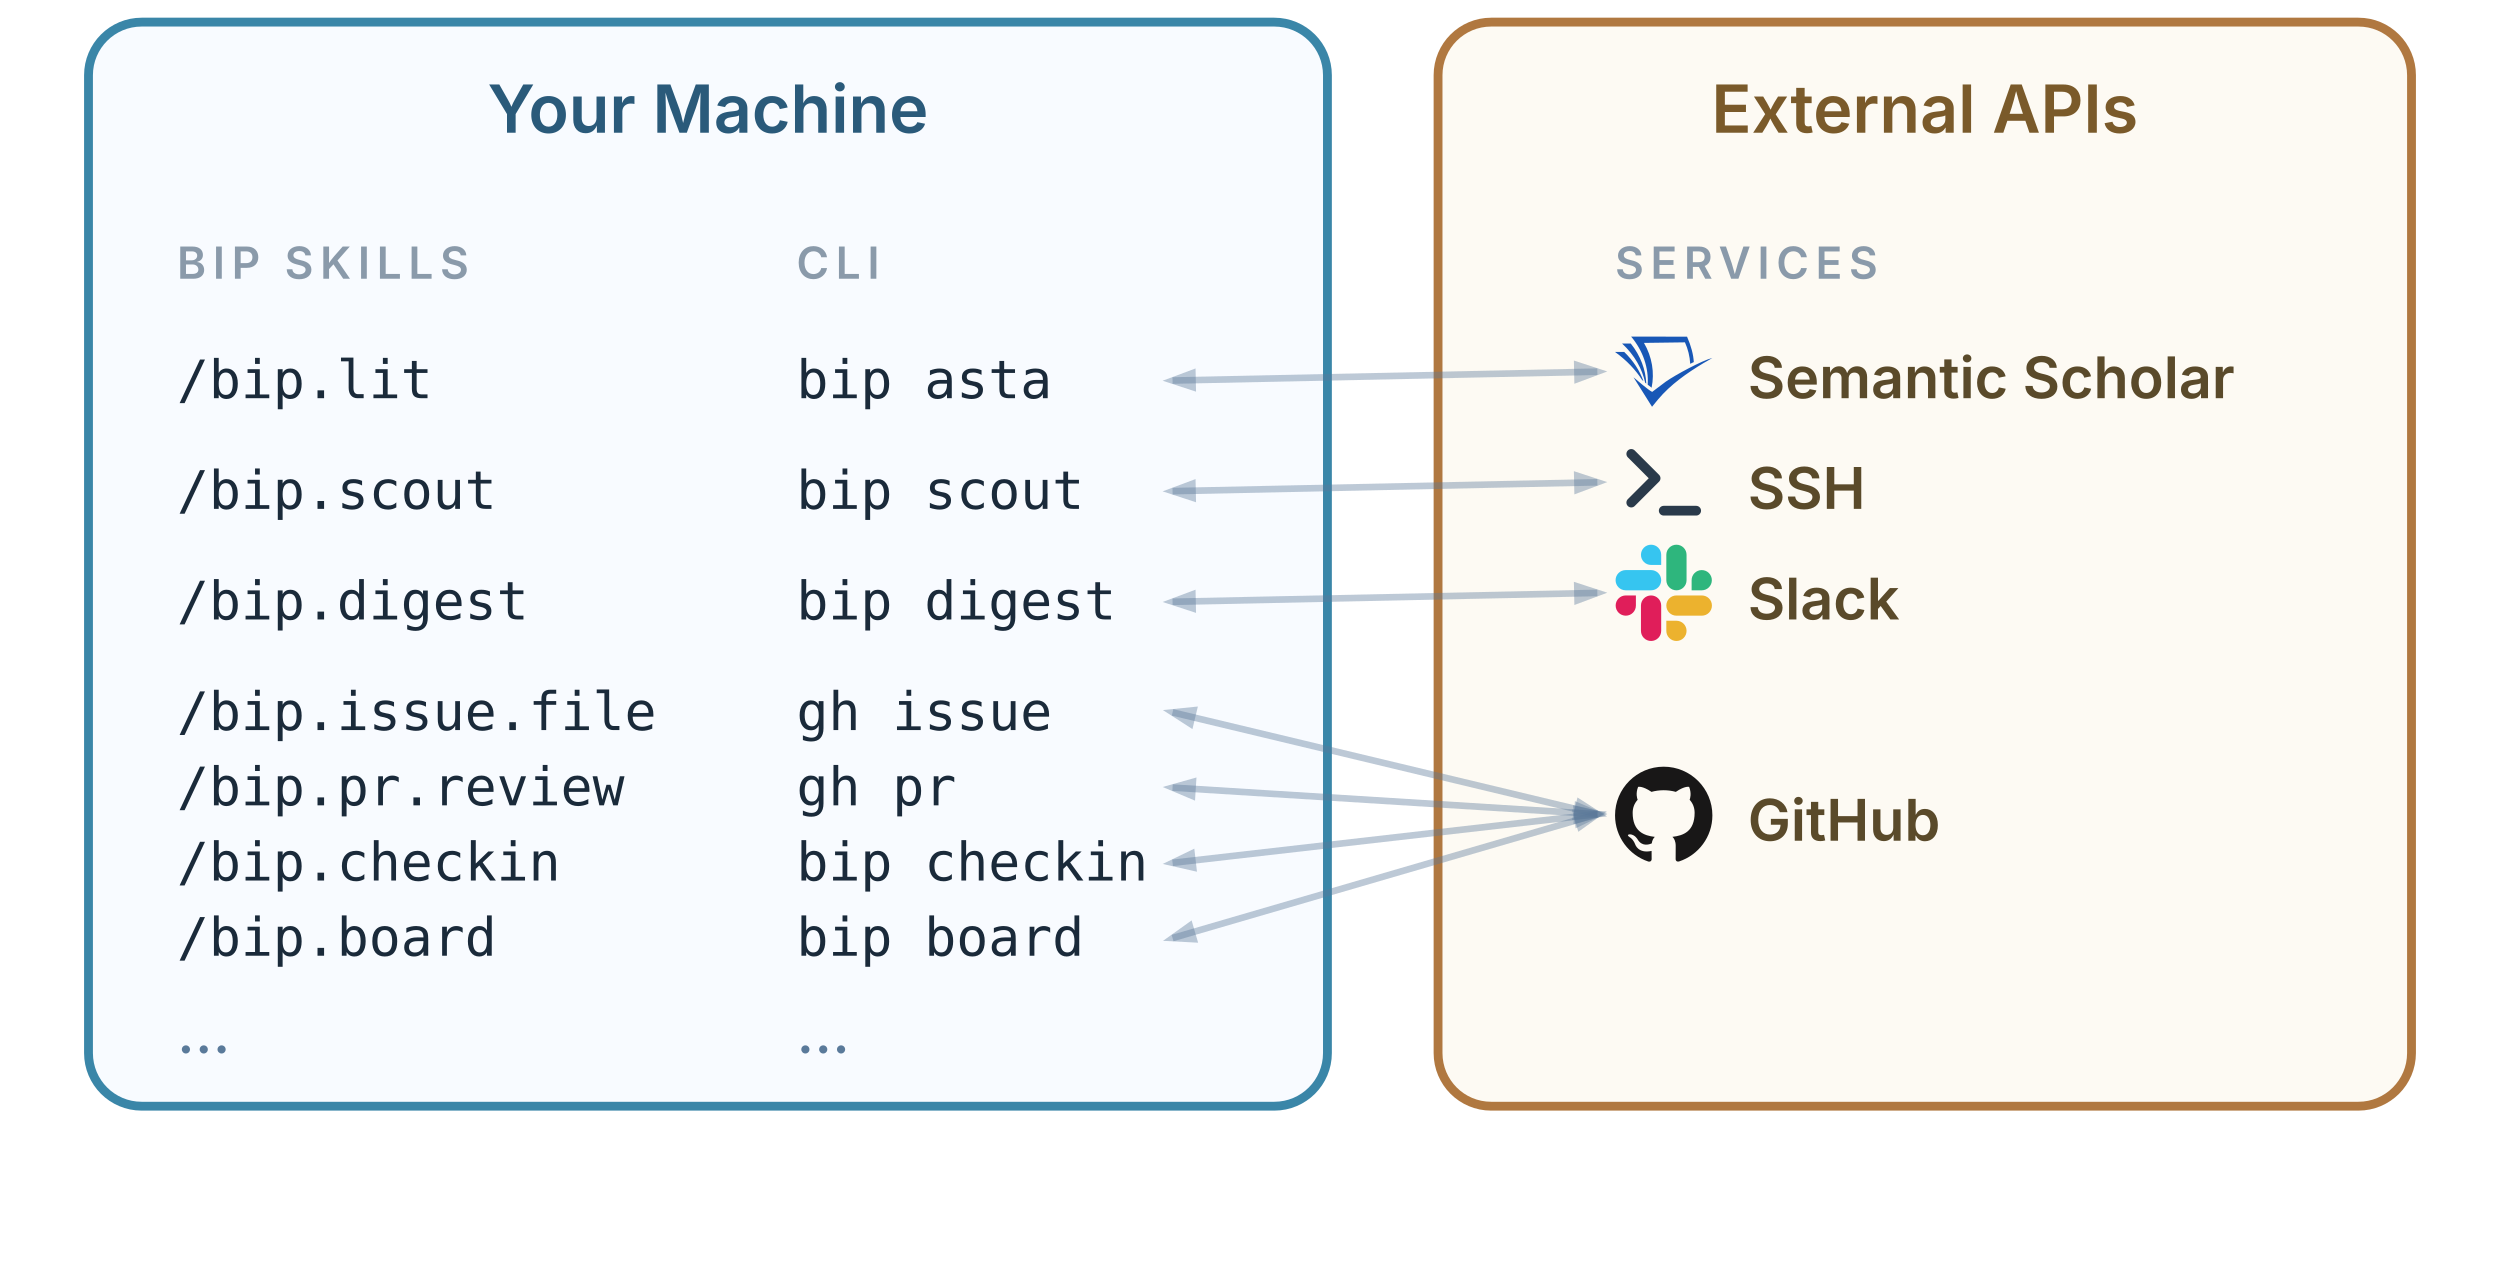
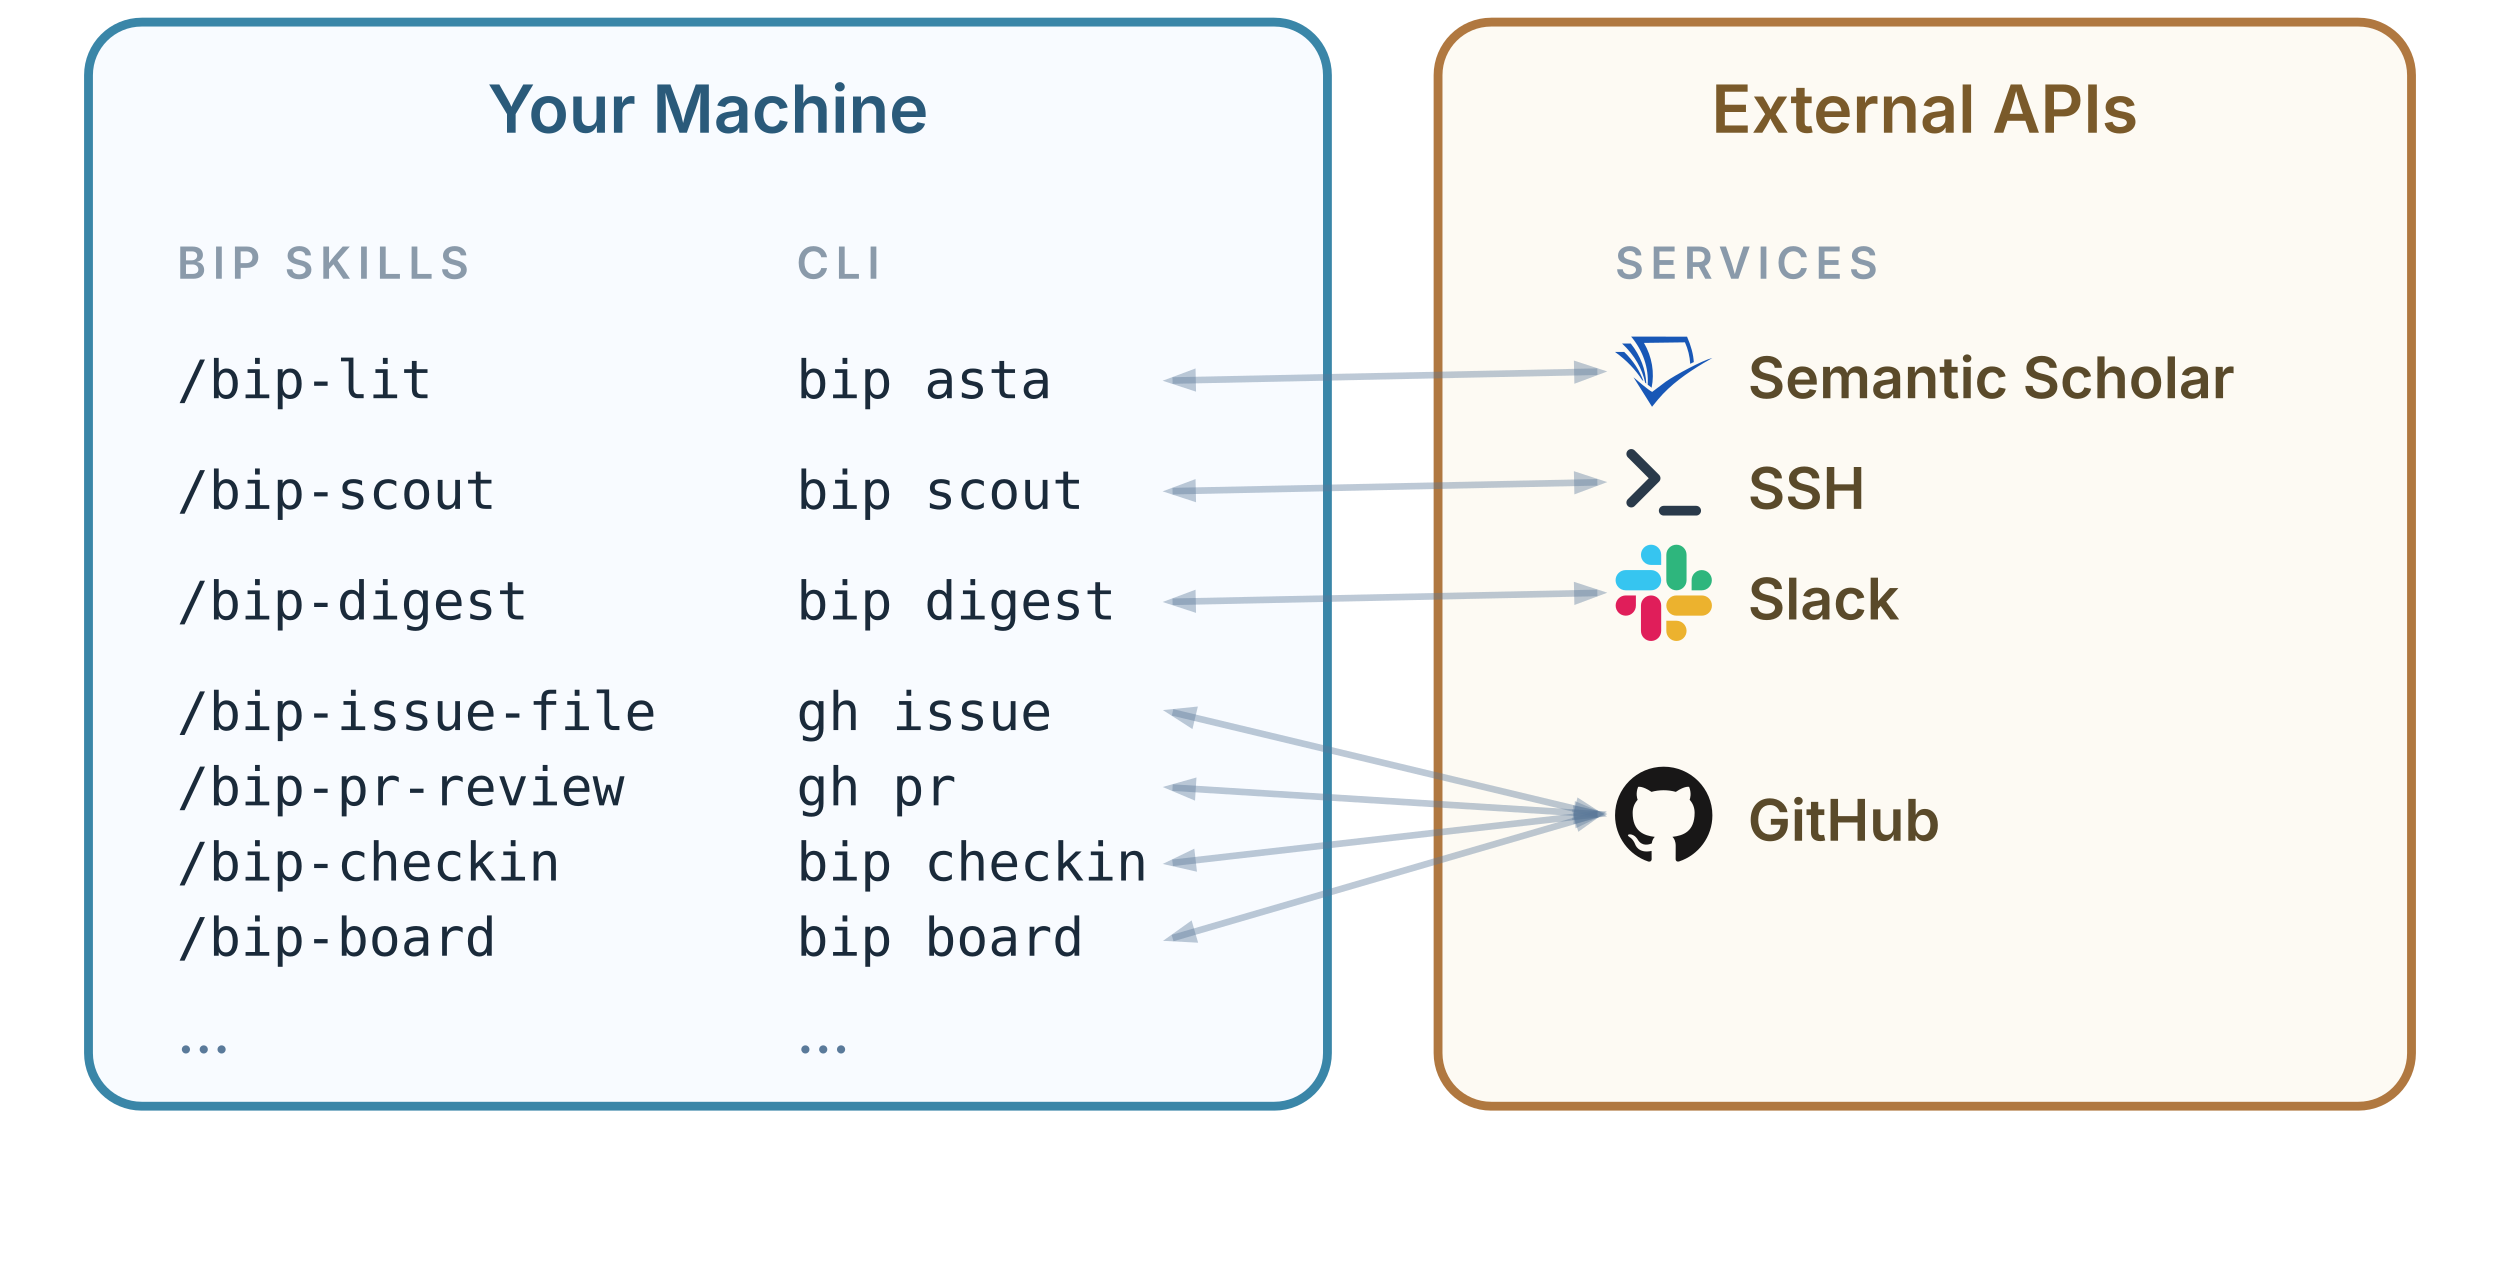
<svg xmlns="http://www.w3.org/2000/svg" viewBox="0 35 565 290" font-family="Inter, 'SF Pro Display', system-ui, -apple-system, sans-serif" font-size="13" version="1.1">
  <defs>
    <style>.mono { font-family: 'Monaspace Neon', 'JetBrains Mono', 'SF Mono', 'Cascadia Code', 'Fira Code', monospace; }
.humanist { font-family: 'Monaspace Argon', 'Monaspace Argon Var', Inter, system-ui, sans-serif; }
.phase-label { font-family: 'Monaspace Argon', 'Monaspace Argon Var', Inter, system-ui, sans-serif; font-size: 10px; font-weight: 600; fill: #8a9aaa; letter-spacing: 1.5px; }
.box-title { font-family: 'Monaspace Argon', 'Monaspace Argon Var', Inter, system-ui, sans-serif; font-size: 15px; font-weight: 600; }
.item { font-size: 12px; fill: #1a2a3a; }
.service { font-family: 'Monaspace Argon', 'Monaspace Argon Var', Inter, system-ui, sans-serif; font-size: 13px; font-weight: 600; fill: #5a4a2a; }
.arrow { stroke: #5a7a9a; stroke-width: 1.5; stroke-opacity: 0.4; }
</style>
    <marker id="arr2" viewBox="0 0 10 7" refX="7" refY="3.5" markerWidth="5" markerHeight="3.5" orient="auto-start-reverse">
      <path d="M 0 0 L 10 3.5 L 0 7 z" fill="#5a7a9a" fill-opacity="0.4" />
    </marker>
    <symbol id="logo-ss" viewBox="0 0 24 24">
      <path fill="#1857B6" d="M24 8.609c-.848.536-1.436.83-2.146 1.245-4.152 2.509-8.15 5.295-11.247 8.981l-1.488 1.817-4.568-7.268c1.021.814 3.564 3.098 4.603 3.599l3.356-2.526c2.336-1.644 8.946-5.226 11.49-5.848ZM8.046 15.201c.346.277.692.537.969.744.761-3.668.121-7.613-1.886-11.039 3.374-.052 6.731-.087 10.105-.139a14.794 14.794 0 0 1 1.298 5.295c.294-.156.588-.294.883-.433-.104-1.868-.641-3.91-1.662-6.263-4.602-.018-9.188-.018-13.79-.018 2.993 3.547 4.36 7.839 4.083 11.853Zm-.623-.484c.087.086.191.155.277.225-.138-3.409-1.419-6.887-3.824-9.881H1.73c3.098 2.855 4.984 6.299 5.693 9.656Zm-.744-.658c.104.087.208.173.329.277-.9-2.526-2.492-5.018-4.741-7.198H0c2.89 2.076 5.122 4.481 6.679 6.921Z" />
    </symbol>
    <symbol id="logo-ssh" viewBox="0 0 24 24">
      <g fill="none" stroke="#2a3a4a" stroke-width="2.4" stroke-linecap="round" stroke-linejoin="round">
        <path d="M12 19h8" />
        <path d="m4 17 6-6-6-6" />
      </g>
    </symbol>
    <symbol id="logo-slack" viewBox="0 0 127 127">
      <path d="M27.2 80c0 7.3-5.9 13.2-13.2 13.2C6.7 93.2.8 87.3.8 80c0-7.3 5.9-13.2 13.2-13.2h13.2V80zm6.6 0c0-7.3 5.9-13.2 13.2-13.2 7.3 0 13.2 5.9 13.2 13.2v33c0 7.3-5.9 13.2-13.2 13.2-7.3 0-13.2-5.9-13.2-13.2V80z" fill="#E01E5A" />
      <path d="M47 27c-7.3 0-13.2-5.9-13.2-13.2C33.8 6.5 39.7.6 47 .6c7.3 0 13.2 5.9 13.2 13.2V27H47zm0 6.7c7.3 0 13.2 5.9 13.2 13.2 0 7.3-5.9 13.2-13.2 13.2H13.9C6.6 60.1.7 54.2.7 46.9c0-7.3 5.9-13.2 13.2-13.2H47z" fill="#36C5F0" />
      <path d="M99.9 46.9c0-7.3 5.9-13.2 13.2-13.2 7.3 0 13.2 5.9 13.2 13.2 0 7.3-5.9 13.2-13.2 13.2H99.9V46.9zm-6.6 0c0 7.3-5.9 13.2-13.2 13.2-7.3 0-13.2-5.9-13.2-13.2V13.8C66.9 6.5 72.8.6 80.1.6c7.3 0 13.2 5.9 13.2 13.2v33.1z" fill="#2EB67D" />
      <path d="M80.1 99.8c7.3 0 13.2 5.9 13.2 13.2 0 7.3-5.9 13.2-13.2 13.2-7.3 0-13.2-5.9-13.2-13.2V99.8h13.2zm0-6.6c-7.3 0-13.2-5.9-13.2-13.2 0-7.3 5.9-13.2 13.2-13.2h33.1c7.3 0 13.2 5.9 13.2 13.2 0 7.3-5.9 13.2-13.2 13.2H80.1z" fill="#ECB22E" />
    </symbol>
    <symbol id="logo-github" viewBox="0 0 24 24">
      <path fill="#181717" d="M12 .297c-6.63 0-12 5.373-12 12 0 5.303 3.438 9.8 8.205 11.385.6.113.82-.258.82-.577 0-.285-.01-1.04-.015-2.04-3.338.724-4.042-1.61-4.042-1.61C4.422 18.07 3.633 17.7 3.633 17.7c-1.087-.744.084-.729.084-.729 1.205.084 1.838 1.236 1.838 1.236 1.07 1.835 2.809 1.305 3.495.998.108-.776.417-1.305.76-1.605-2.665-.3-5.466-1.332-5.466-5.93 0-1.31.465-2.38 1.235-3.22-.135-.303-.54-1.523.105-3.176 0 0 1.005-.322 3.3 1.23.96-.267 1.98-.399 3-.405 1.02.006 2.04.138 3 .405 2.28-1.552 3.285-1.23 3.285-1.23.645 1.653.24 2.873.12 3.176.765.84 1.23 1.91 1.23 3.22 0 4.61-2.805 5.625-5.475 5.92.42.36.81 1.096.81 2.22 0 1.606-.015 2.896-.015 3.286 0 .315.21.69.825.57C20.565 22.092 24 17.592 24 12.297c0-6.627-5.373-12-12-12" />
    </symbol>
  </defs>
  <rect x="20" y="40" width="280" height="245" rx="12" fill="#f8fbff" stroke="#3a86a8" stroke-width="2" />
  <text x="160" y="65" text-anchor="middle" class="box-title" fill="#2a5a7a">Your Machine</text>
  <text x="40" y="98" class="phase-label">BIP SKILLS</text>
  <text x="180" y="98" class="phase-label">CLI</text>
  <g class="mono">
-     <text x="40" y="125" class="item">/bip.lit</text>
+     <text x="40" y="125" class="item">/bip-lit</text>
    <text x="180" y="125" class="item">bip asta</text>
  </g>
  <g class="mono">
-     <text x="40" y="150" class="item">/bip.scout</text>
+     <text x="40" y="150" class="item">/bip-scout</text>
    <text x="180" y="150" class="item">bip scout</text>
  </g>
  <g class="mono">
-     <text x="40" y="175" class="item">/bip.digest</text>
+     <text x="40" y="175" class="item">/bip-digest</text>
    <text x="180" y="175" class="item">bip digest</text>
  </g>
  <g class="mono">
-     <text x="40" y="200" class="item">/bip.issue.file</text>
+     <text x="40" y="200" class="item">/bip-issue-file</text>
    <text x="180" y="200" class="item">gh issue</text>
-     <text x="40" y="217" class="item">/bip.pr.review</text>
+     <text x="40" y="217" class="item">/bip-pr-review</text>
    <text x="180" y="217" class="item">gh pr</text>
-     <text x="40" y="234" class="item">/bip.checkin</text>
+     <text x="40" y="234" class="item">/bip-checkin</text>
    <text x="180" y="234" class="item">bip checkin</text>
-     <text x="40" y="251" class="item">/bip.board</text>
+     <text x="40" y="251" class="item">/bip-board</text>
    <text x="180" y="251" class="item">bip board</text>
  </g>
  <text x="40" y="273" font-size="14" fill="#5a7a9a" letter-spacing="2">…</text>
  <text x="180" y="273" font-size="14" fill="#5a7a9a" letter-spacing="2">…</text>
  <rect x="325" y="40" width="220" height="245" rx="12" fill="#fdfaf3" stroke="#b07840" stroke-width="2" />
  <text x="435" y="65" text-anchor="middle" class="box-title" fill="#7a5a2a">External APIs</text>
  <text x="365" y="98" class="phase-label">SERVICES</text>
  <use href="#logo-ss" x="365" y="108" width="22" height="22" />
  <text x="395" y="125" class="service">Semantic Scholar</text>
  <use href="#logo-ssh" x="365" y="133" width="22" height="22" />
  <text x="395" y="150" class="service">SSH</text>
  <use href="#logo-slack" x="365" y="158" width="22" height="22" />
  <text x="395" y="175" class="service">Slack</text>
  <use href="#logo-github" x="365" y="208" width="22" height="22" />
  <text x="395" y="225" class="service">GitHub</text>
  <line x1="265" y1="121" x2="361" y2="119" class="arrow" marker-start="url(#arr2)" marker-end="url(#arr2)" />
  <line x1="265" y1="146" x2="361" y2="144" class="arrow" marker-start="url(#arr2)" marker-end="url(#arr2)" />
  <line x1="265" y1="171" x2="361" y2="169" class="arrow" marker-start="url(#arr2)" marker-end="url(#arr2)" />
  <line x1="265" y1="196" x2="361" y2="219" class="arrow" marker-start="url(#arr2)" marker-end="url(#arr2)" />
  <line x1="265" y1="213" x2="361" y2="219" class="arrow" marker-start="url(#arr2)" marker-end="url(#arr2)" />
  <line x1="265" y1="230" x2="361" y2="219" class="arrow" marker-start="url(#arr2)" marker-end="url(#arr2)" />
  <line x1="265" y1="247" x2="361" y2="219" class="arrow" marker-start="url(#arr2)" marker-end="url(#arr2)" />
</svg>
